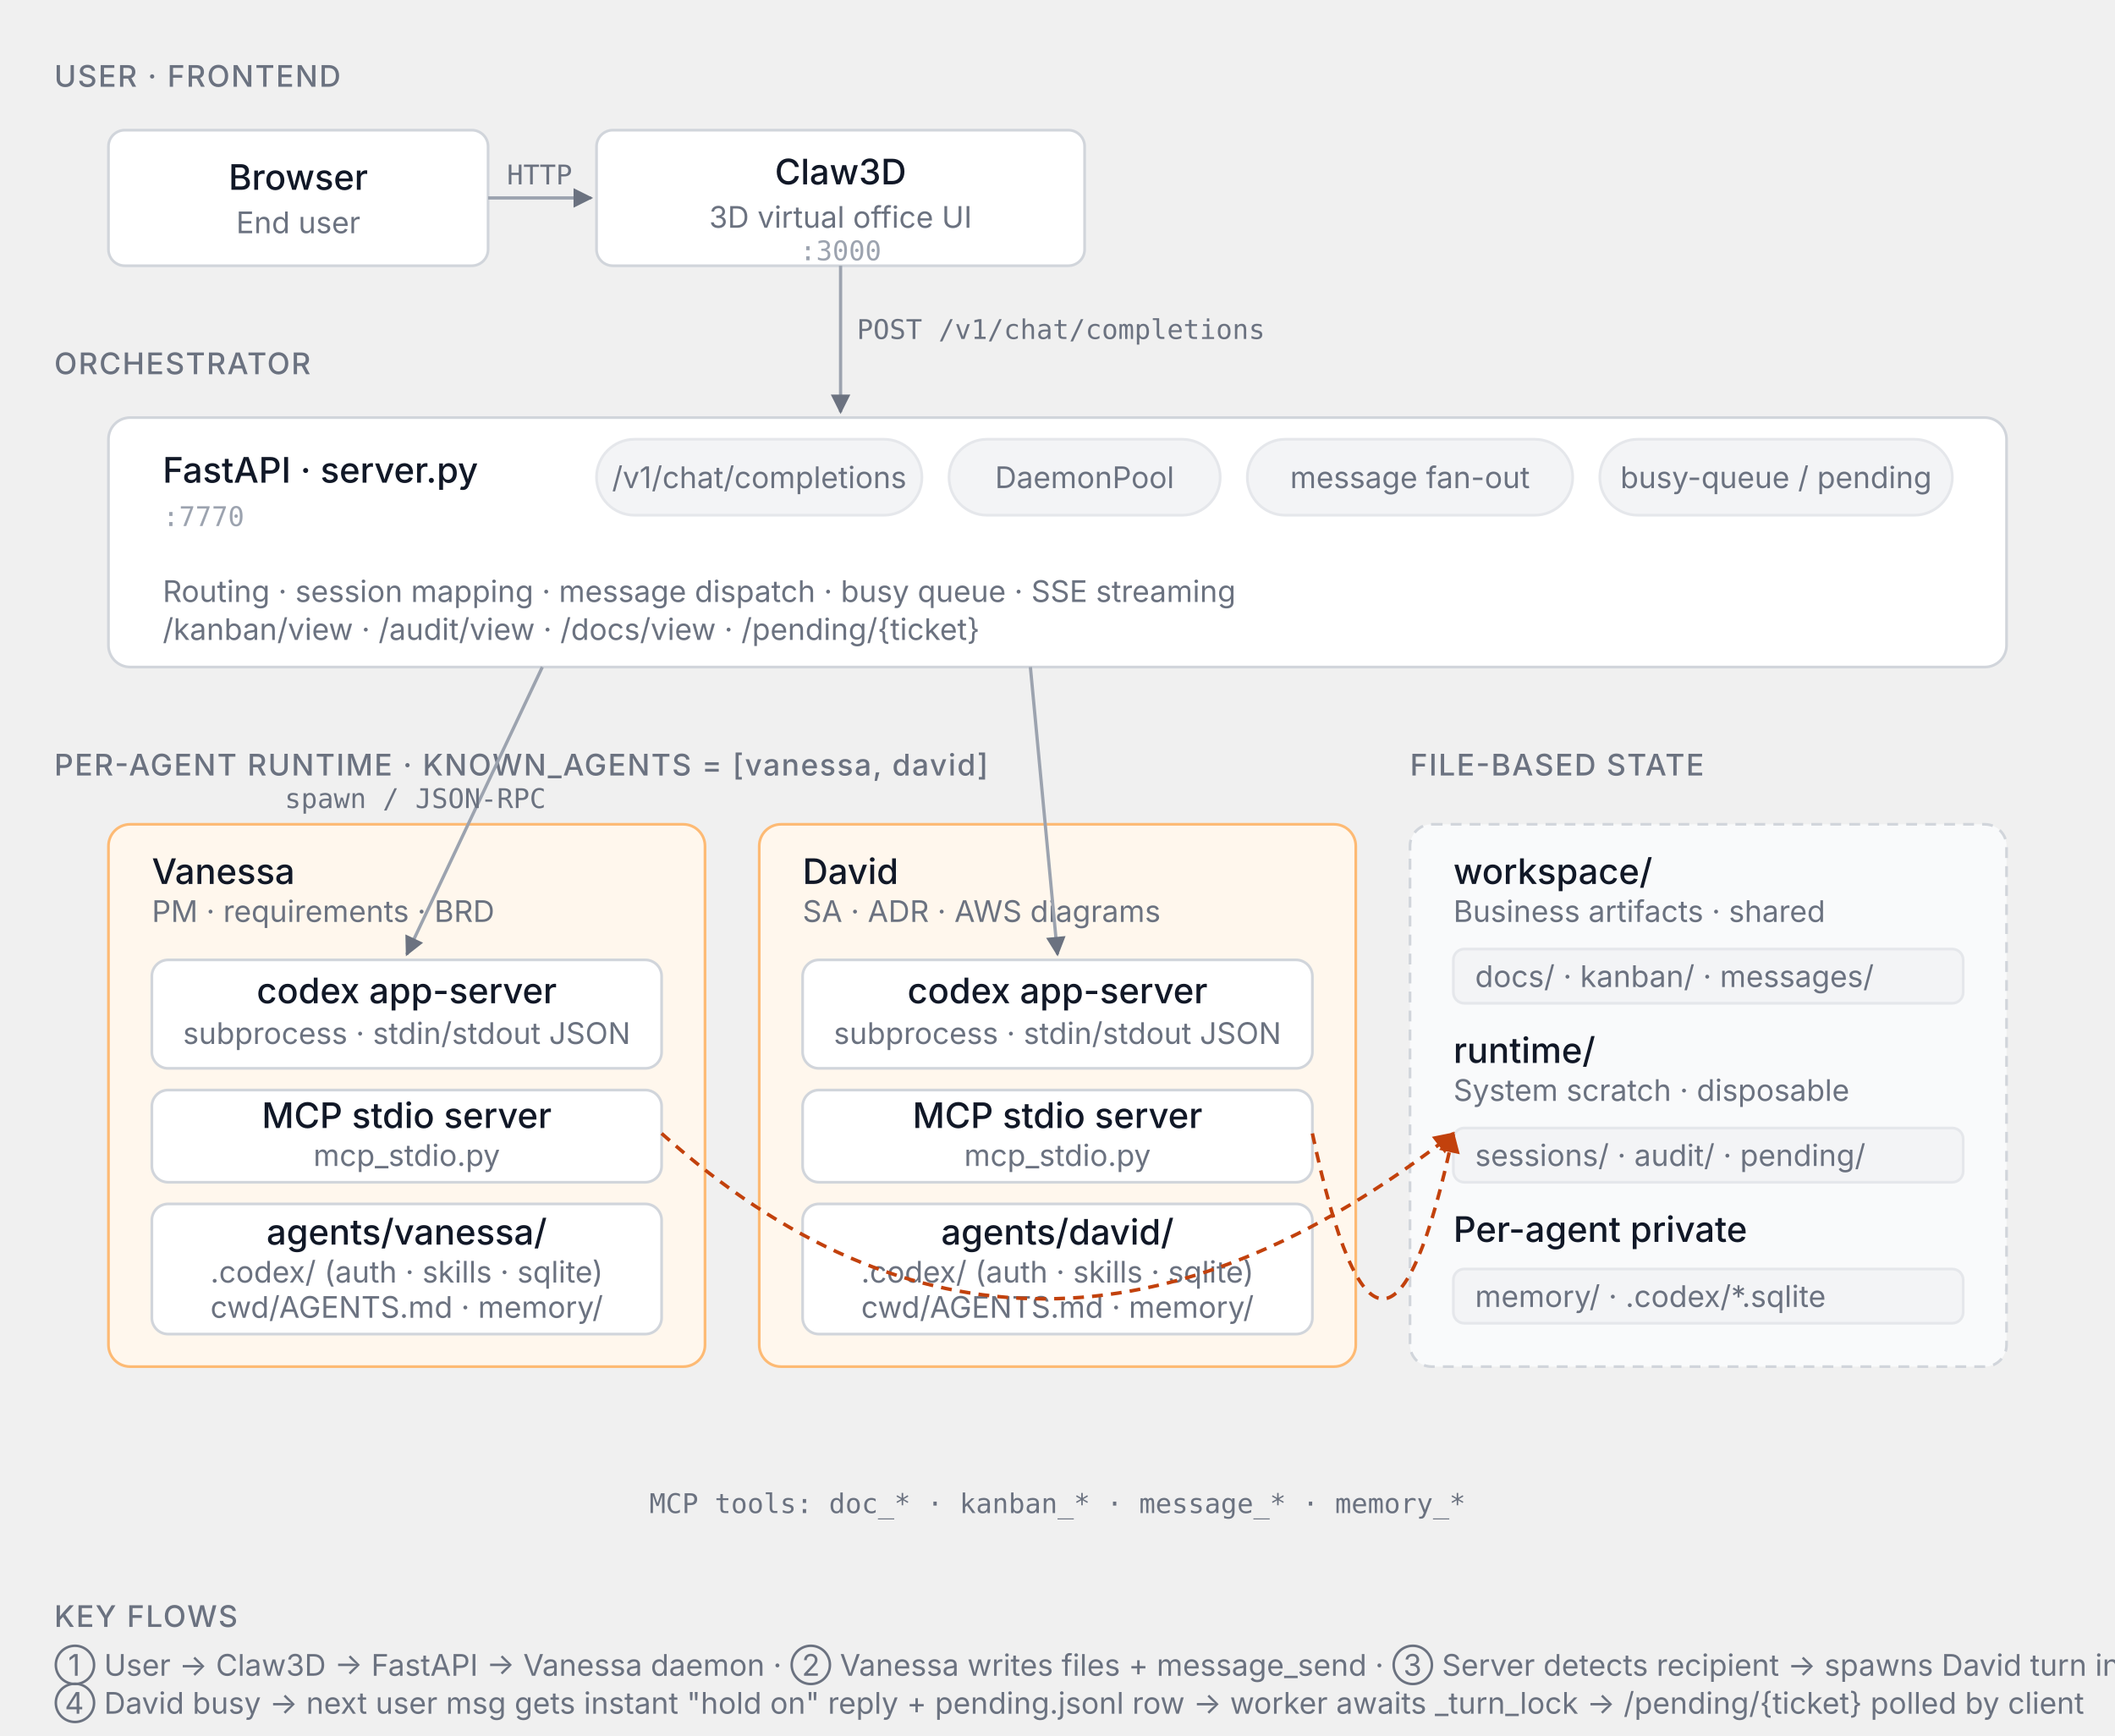
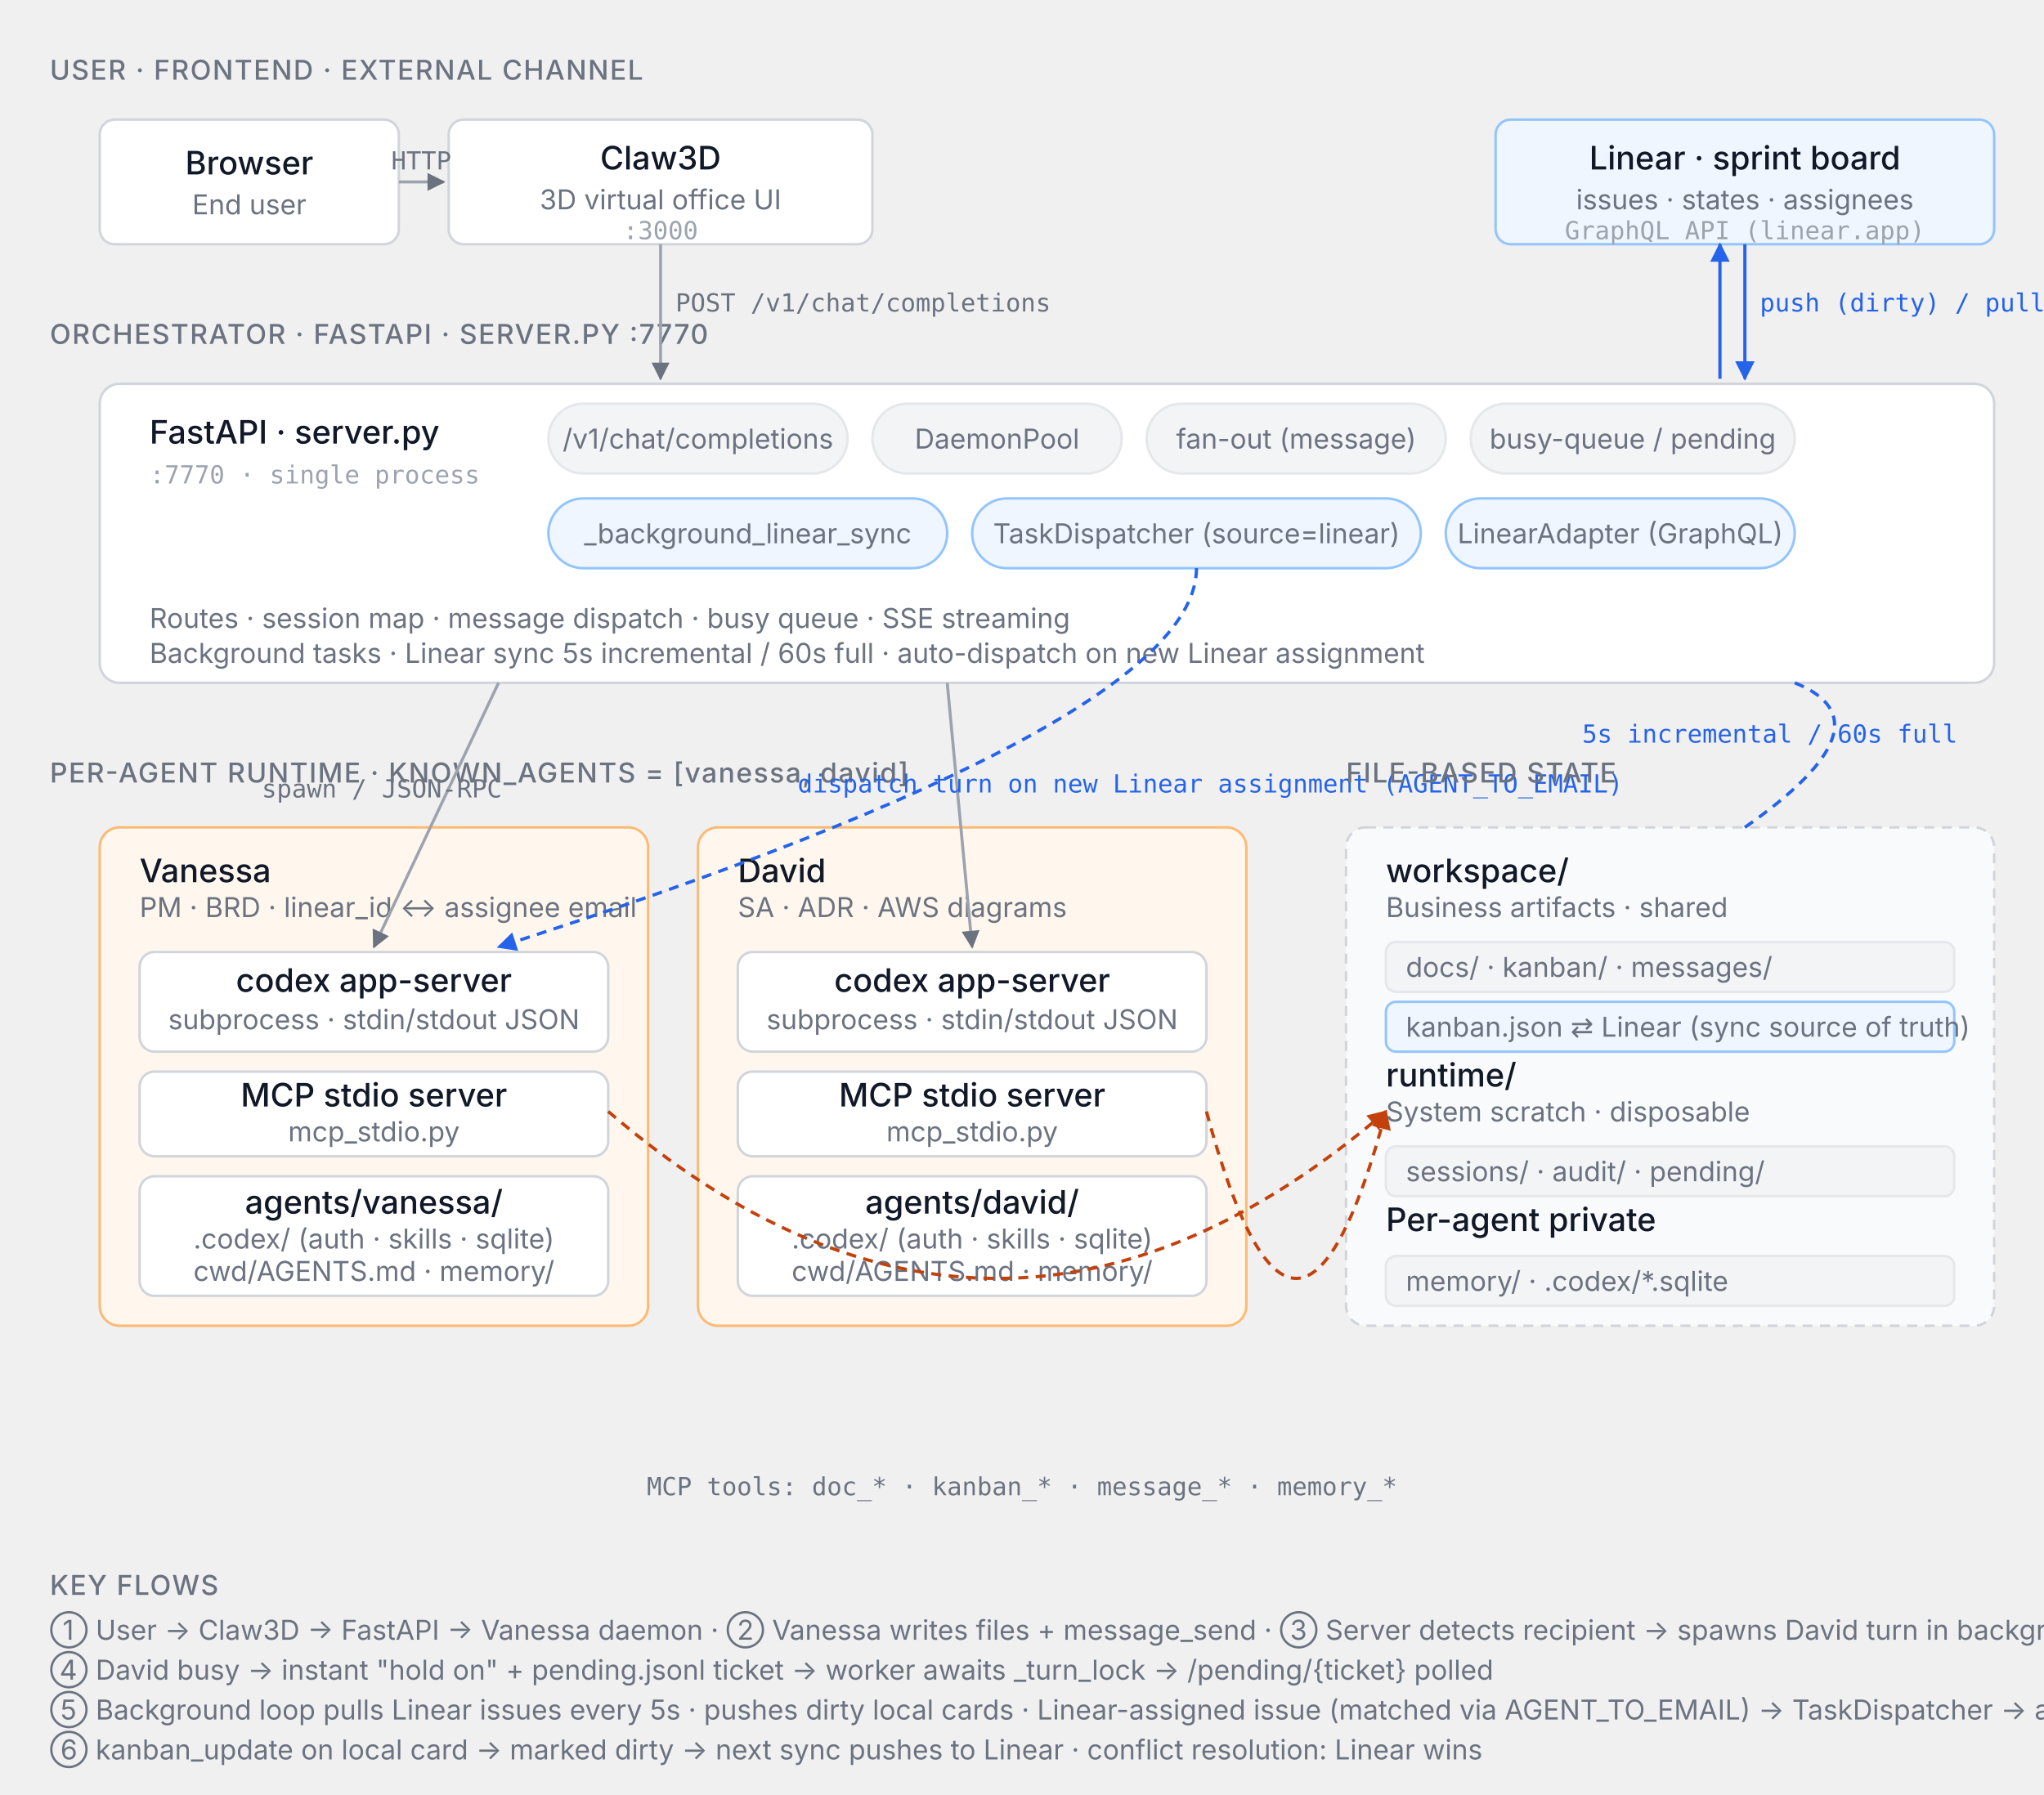
- <svg xmlns="http://www.w3.org/2000/svg" viewBox="0 0 780 640" role="img" font-family="ui-sans-serif, system-ui, -apple-system, sans-serif">
+ <svg xmlns="http://www.w3.org/2000/svg" viewBox="0 0 820 720" role="img" font-family="ui-sans-serif, system-ui, -apple-system, sans-serif">
  <defs>
    <marker id="arr" viewBox="0 0 10 10" refX="9" refY="5" markerWidth="6" markerHeight="6" orient="auto">
      <path d="M0,0 L10,5 L0,10 z" fill="#6b7280" />
    </marker>
    <marker id="arrAccent" viewBox="0 0 10 10" refX="9" refY="5" markerWidth="6" markerHeight="6" orient="auto">
      <path d="M0,0 L10,5 L0,10 z" fill="#c2410c" />
+     </marker>
+     <marker id="arrBlue" viewBox="0 0 10 10" refX="9" refY="5" markerWidth="6" markerHeight="6" orient="auto">
+       <path d="M0,0 L10,5 L0,10 z" fill="#2563eb" />
    </marker>
  </defs>
  <style>
    .label { font-size: 13px; font-weight: 500; fill: #111827; }
    .sub { font-size: 11px; fill: #6b7280; }
    .port { font-size: 10px; fill: #9ca3af; font-family: ui-monospace, monospace; }
    .tier { font-size: 11px; font-weight: 500; fill: #6b7280; letter-spacing: 0.5px; text-transform: uppercase; }
    .edge { stroke: #9ca3af; stroke-width: 1.2; fill: none; }
    .edgeAccent { stroke: #c2410c; stroke-width: 1.3; fill: none; }
+     .edgeBlue { stroke: #2563eb; stroke-width: 1.3; fill: none; }
    .edgeDash { stroke-dasharray: 4 3; }
    .box { fill: #ffffff; stroke: #d1d5db; stroke-width: 1; }
    .boxAgent { fill: #fff7ed; stroke: #fdba74; stroke-width: 1; }
    .boxShared { fill: #f9fafb; stroke: #d1d5db; stroke-dasharray: 4 3; stroke-width: 1; }
+     .boxExternal { fill: #eff6ff; stroke: #93c5fd; stroke-width: 1; }
    .pill { fill: #f3f4f6; stroke: #e5e7eb; stroke-width: 1; }
+     .pillBlue { fill: #eff6ff; stroke: #93c5fd; stroke-width: 1; }
    .edgeLabel { font-size: 10px; fill: #6b7280; font-family: ui-monospace, monospace; }
+     .edgeLabelBlue { font-size: 10px; fill: #2563eb; font-family: ui-monospace, monospace; }
  </style>
-   <text x="20" y="32" class="tier">USER · FRONTEND</text>
-   <rect x="40" y="48" width="140" height="50" rx="6" class="box" />
-   <text x="110" y="70" text-anchor="middle" class="label">Browser</text>
-   <text x="110" y="86" text-anchor="middle" class="sub">End user</text>
-   <rect x="220" y="48" width="180" height="50" rx="6" class="box" />
-   <text x="310" y="68" text-anchor="middle" class="label">Claw3D</text>
-   <text x="310" y="84" text-anchor="middle" class="sub">3D virtual office UI</text>
-   <text x="310" y="96" text-anchor="middle" class="port">:3000</text>
-   <line x1="180" y1="73" x2="218" y2="73" class="edge" marker-end="url(#arr)" />
-   <text x="199" y="68" text-anchor="middle" class="edgeLabel">HTTP</text>
-   <text x="20" y="138" class="tier">ORCHESTRATOR</text>
-   <rect x="40" y="154" width="700" height="92" rx="8" class="box" />
+   <text x="20" y="32" class="tier">USER · FRONTEND · EXTERNAL CHANNEL</text>
+   <rect x="40" y="48" width="120" height="50" rx="6" class="box" />
+   <text x="100" y="70" text-anchor="middle" class="label">Browser</text>
+   <text x="100" y="86" text-anchor="middle" class="sub">End user</text>
+   <rect x="180" y="48" width="170" height="50" rx="6" class="box" />
+   <text x="265" y="68" text-anchor="middle" class="label">Claw3D</text>
+   <text x="265" y="84" text-anchor="middle" class="sub">3D virtual office UI</text>
+   <text x="265" y="96" text-anchor="middle" class="port">:3000</text>
+   <rect x="600" y="48" width="200" height="50" rx="6" class="boxExternal" />
+   <text x="700" y="68" text-anchor="middle" class="label">Linear · sprint board</text>
+   <text x="700" y="84" text-anchor="middle" class="sub">issues · states · assignees</text>
+   <text x="700" y="96" text-anchor="middle" class="port">GraphQL API (linear.app)</text>
+   <line x1="160" y1="73" x2="178" y2="73" class="edge" marker-end="url(#arr)" />
+   <text x="169" y="68" text-anchor="middle" class="edgeLabel">HTTP</text>
+   <text x="20" y="138" class="tier">ORCHESTRATOR · FASTAPI · SERVER.PY :7770</text>
+   <rect x="40" y="154" width="760" height="120" rx="8" class="box" />
  <text x="60" y="178" class="label">FastAPI · server.py</text>
-   <text x="60" y="194" class="port">:7770</text>
+   <text x="60" y="194" class="port">:7770 · single process</text>
  <rect x="220" y="162" width="120" height="28" rx="14" class="pill" />
  <text x="280" y="180" text-anchor="middle" class="sub">/v1/chat/completions</text>
  <rect x="350" y="162" width="100" height="28" rx="14" class="pill" />
  <text x="400" y="180" text-anchor="middle" class="sub">DaemonPool</text>
  <rect x="460" y="162" width="120" height="28" rx="14" class="pill" />
-   <text x="520" y="180" text-anchor="middle" class="sub">message fan-out</text>
+   <text x="520" y="180" text-anchor="middle" class="sub">fan-out (message)</text>
  <rect x="590" y="162" width="130" height="28" rx="14" class="pill" />
  <text x="655" y="180" text-anchor="middle" class="sub">busy-queue / pending</text>
-   <text x="60" y="222" class="sub">Routing · session mapping · message dispatch · busy queue · SSE streaming</text>
-   <text x="60" y="236" class="sub">/kanban/view · /audit/view · /docs/view · /pending/{ticket}</text>
-   <line x1="310" y1="98" x2="310" y2="152" class="edge" marker-end="url(#arr)" />
-   <text x="316" y="125" class="edgeLabel">POST /v1/chat/completions</text>
-   <text x="20" y="286" class="tier">PER-AGENT RUNTIME · KNOWN_AGENTS = [vanessa, david]</text>
-   <rect x="40" y="304" width="220" height="200" rx="8" class="boxAgent" />
-   <text x="56" y="326" class="label">Vanessa</text>
-   <text x="56" y="340" class="sub">PM · requirements · BRD</text>
-   <rect x="56" y="354" width="188" height="40" rx="6" class="box" />
-   <text x="150" y="370" text-anchor="middle" class="label">codex app-server</text>
-   <text x="150" y="385" text-anchor="middle" class="sub">subprocess · stdin/stdout JSON</text>
-   <rect x="56" y="402" width="188" height="34" rx="6" class="box" />
-   <text x="150" y="416" text-anchor="middle" class="label">MCP stdio server</text>
-   <text x="150" y="430" text-anchor="middle" class="sub">mcp_stdio.py</text>
-   <rect x="56" y="444" width="188" height="48" rx="6" class="box" />
-   <text x="150" y="459" text-anchor="middle" class="label">agents/vanessa/</text>
-   <text x="150" y="473" text-anchor="middle" class="sub">.codex/ (auth · skills · sqlite)</text>
-   <text x="150" y="486" text-anchor="middle" class="sub">cwd/AGENTS.md · memory/</text>
-   <rect x="280" y="304" width="220" height="200" rx="8" class="boxAgent" />
-   <text x="296" y="326" class="label">David</text>
-   <text x="296" y="340" class="sub">SA · ADR · AWS diagrams</text>
-   <rect x="296" y="354" width="188" height="40" rx="6" class="box" />
-   <text x="390" y="370" text-anchor="middle" class="label">codex app-server</text>
-   <text x="390" y="385" text-anchor="middle" class="sub">subprocess · stdin/stdout JSON</text>
-   <rect x="296" y="402" width="188" height="34" rx="6" class="box" />
-   <text x="390" y="416" text-anchor="middle" class="label">MCP stdio server</text>
-   <text x="390" y="430" text-anchor="middle" class="sub">mcp_stdio.py</text>
-   <rect x="296" y="444" width="188" height="48" rx="6" class="box" />
-   <text x="390" y="459" text-anchor="middle" class="label">agents/david/</text>
-   <text x="390" y="473" text-anchor="middle" class="sub">.codex/ (auth · skills · sqlite)</text>
-   <text x="390" y="486" text-anchor="middle" class="sub">cwd/AGENTS.md · memory/</text>
-   <line x1="200" y1="246" x2="150" y2="352" class="edge" marker-end="url(#arr)" />
-   <line x1="380" y1="246" x2="390" y2="352" class="edge" marker-end="url(#arr)" />
-   <text x="105" y="298" class="edgeLabel">spawn / JSON-RPC</text>
-   <text x="520" y="286" class="tier">FILE-BASED STATE</text>
-   <rect x="520" y="304" width="220" height="200" rx="8" class="boxShared" />
-   <text x="536" y="326" class="label">workspace/</text>
-   <text x="536" y="340" class="sub">Business artifacts · shared</text>
-   <rect x="536" y="350" width="188" height="20" rx="4" class="pill" />
-   <text x="544" y="364" class="sub">docs/  ·  kanban/  ·  messages/</text>
-   <text x="536" y="392" class="label">runtime/</text>
-   <text x="536" y="406" class="sub">System scratch · disposable</text>
-   <rect x="536" y="416" width="188" height="20" rx="4" class="pill" />
-   <text x="544" y="430" class="sub">sessions/  ·  audit/  ·  pending/</text>
-   <text x="536" y="458" class="label">Per-agent private</text>
-   <rect x="536" y="468" width="188" height="20" rx="4" class="pill" />
-   <text x="544" y="482" class="sub">memory/  ·  .codex/*.sqlite</text>
-   <path d="M 244 418 Q 380 540 536 418" class="edgeAccent edgeDash" fill="none" marker-end="url(#arrAccent)" />
-   <path d="M 484 418 Q 510 540 536 418" class="edgeAccent edgeDash" fill="none" marker-end="url(#arrAccent)" />
-   <text x="390" y="558" text-anchor="middle" class="edgeLabel" fill="#c2410c">MCP tools: doc_* · kanban_* · message_* · memory_*</text>
-   <text x="20" y="600" class="tier">KEY FLOWS</text>
-   <text x="20" y="618" class="sub">① User → Claw3D → FastAPI → Vanessa daemon  ·  ② Vanessa writes files + message_send  ·  ③ Server detects recipient → spawns David turn in background</text>
-   <text x="20" y="632" class="sub">④ David busy → next user msg gets instant "hold on" reply + pending.jsonl row → worker awaits _turn_lock → /pending/{ticket} polled by client</text>
+   <rect x="220" y="200" width="160" height="28" rx="14" class="pillBlue" />
+   <text x="300" y="218" text-anchor="middle" class="sub">_background_linear_sync</text>
+   <rect x="390" y="200" width="180" height="28" rx="14" class="pillBlue" />
+   <text x="480" y="218" text-anchor="middle" class="sub">TaskDispatcher (source=linear)</text>
+   <rect x="580" y="200" width="140" height="28" rx="14" class="pillBlue" />
+   <text x="650" y="218" text-anchor="middle" class="sub">LinearAdapter (GraphQL)</text>
+   <text x="60" y="252" class="sub">Routes · session map · message dispatch · busy queue · SSE streaming</text>
+   <text x="60" y="266" class="sub">Background tasks · Linear sync 5s incremental / 60s full · auto-dispatch on new Linear assignment</text>
+   <line x1="265" y1="98" x2="265" y2="152" class="edge" marker-end="url(#arr)" />
+   <text x="271" y="125" class="edgeLabel">POST /v1/chat/completions</text>
+   <line x1="700" y1="98" x2="700" y2="152" class="edgeBlue" marker-end="url(#arrBlue)" />
+   <line x1="690" y1="152" x2="690" y2="98" class="edgeBlue" marker-end="url(#arrBlue)" />
+   <text x="706" y="125" class="edgeLabelBlue">push (dirty) / pull (issues)</text>
+   <text x="20" y="314" class="tier">PER-AGENT RUNTIME · KNOWN_AGENTS = [vanessa, david]</text>
+   <rect x="40" y="332" width="220" height="200" rx="8" class="boxAgent" />
+   <text x="56" y="354" class="label">Vanessa</text>
+   <text x="56" y="368" class="sub">PM · BRD · linear_id ↔ assignee email</text>
+   <rect x="56" y="382" width="188" height="40" rx="6" class="box" />
+   <text x="150" y="398" text-anchor="middle" class="label">codex app-server</text>
+   <text x="150" y="413" text-anchor="middle" class="sub">subprocess · stdin/stdout JSON</text>
+   <rect x="56" y="430" width="188" height="34" rx="6" class="box" />
+   <text x="150" y="444" text-anchor="middle" class="label">MCP stdio server</text>
+   <text x="150" y="458" text-anchor="middle" class="sub">mcp_stdio.py</text>
+   <rect x="56" y="472" width="188" height="48" rx="6" class="box" />
+   <text x="150" y="487" text-anchor="middle" class="label">agents/vanessa/</text>
+   <text x="150" y="501" text-anchor="middle" class="sub">.codex/ (auth · skills · sqlite)</text>
+   <text x="150" y="514" text-anchor="middle" class="sub">cwd/AGENTS.md · memory/</text>
+   <rect x="280" y="332" width="220" height="200" rx="8" class="boxAgent" />
+   <text x="296" y="354" class="label">David</text>
+   <text x="296" y="368" class="sub">SA · ADR · AWS diagrams</text>
+   <rect x="296" y="382" width="188" height="40" rx="6" class="box" />
+   <text x="390" y="398" text-anchor="middle" class="label">codex app-server</text>
+   <text x="390" y="413" text-anchor="middle" class="sub">subprocess · stdin/stdout JSON</text>
+   <rect x="296" y="430" width="188" height="34" rx="6" class="box" />
+   <text x="390" y="444" text-anchor="middle" class="label">MCP stdio server</text>
+   <text x="390" y="458" text-anchor="middle" class="sub">mcp_stdio.py</text>
+   <rect x="296" y="472" width="188" height="48" rx="6" class="box" />
+   <text x="390" y="487" text-anchor="middle" class="label">agents/david/</text>
+   <text x="390" y="501" text-anchor="middle" class="sub">.codex/ (auth · skills · sqlite)</text>
+   <text x="390" y="514" text-anchor="middle" class="sub">cwd/AGENTS.md · memory/</text>
+   <line x1="200" y1="274" x2="150" y2="380" class="edge" marker-end="url(#arr)" />
+   <line x1="380" y1="274" x2="390" y2="380" class="edge" marker-end="url(#arr)" />
+   <text x="105" y="320" class="edgeLabel">spawn / JSON-RPC</text>
+   <path d="M 480 228 Q 480 290 200 380" class="edgeBlue edgeDash" fill="none" marker-end="url(#arrBlue)" />
+   <text x="320" y="318" class="edgeLabelBlue">dispatch turn on new Linear assignment (AGENT_TO_EMAIL)</text>
+   <text x="540" y="314" class="tier">FILE-BASED STATE</text>
+   <rect x="540" y="332" width="260" height="200" rx="8" class="boxShared" />
+   <text x="556" y="354" class="label">workspace/</text>
+   <text x="556" y="368" class="sub">Business artifacts · shared</text>
+   <rect x="556" y="378" width="228" height="20" rx="4" class="pill" />
+   <text x="564" y="392" class="sub">docs/  ·  kanban/  ·  messages/</text>
+   <rect x="556" y="402" width="228" height="20" rx="4" class="pillBlue" />
+   <text x="564" y="416" class="sub">kanban.json ⇄ Linear (sync source of truth)</text>
+   <text x="556" y="436" class="label">runtime/</text>
+   <text x="556" y="450" class="sub">System scratch · disposable</text>
+   <rect x="556" y="460" width="228" height="20" rx="4" class="pill" />
+   <text x="564" y="474" class="sub">sessions/  ·  audit/  ·  pending/</text>
+   <text x="556" y="494" class="label">Per-agent private</text>
+   <rect x="556" y="504" width="228" height="20" rx="4" class="pill" />
+   <text x="564" y="518" class="sub">memory/  ·  .codex/*.sqlite</text>
+   <path d="M 244 446 Q 400 580 556 446" class="edgeAccent edgeDash" fill="none" marker-end="url(#arrAccent)" />
+   <path d="M 484 446 Q 520 580 556 446" class="edgeAccent edgeDash" fill="none" marker-end="url(#arrAccent)" />
+   <text x="410" y="600" text-anchor="middle" class="edgeLabel" fill="#c2410c">MCP tools: doc_* · kanban_* · message_* · memory_*</text>
+   <path d="M 700 332 Q 760 290 720 274" class="edgeBlue edgeDash" fill="none" />
+   <text x="710" y="298" text-anchor="middle" class="edgeLabelBlue">5s incremental / 60s full</text>
+   <text x="20" y="640" class="tier">KEY FLOWS</text>
+   <text x="20" y="658" class="sub">① User → Claw3D → FastAPI → Vanessa daemon  ·  ② Vanessa writes files + message_send  ·  ③ Server detects recipient → spawns David turn in background</text>
+   <text x="20" y="674" class="sub">④ David busy → instant "hold on" + pending.jsonl ticket → worker awaits _turn_lock → /pending/{ticket} polled</text>
+   <text x="20" y="690" class="sub">⑤ Background loop pulls Linear issues every 5s · pushes dirty local cards · Linear-assigned issue (matched via AGENT_TO_EMAIL) → TaskDispatcher → agent turn</text>
+   <text x="20" y="706" class="sub">⑥ kanban_update on local card → marked dirty → next sync pushes to Linear · conflict resolution: Linear wins</text>
</svg>
